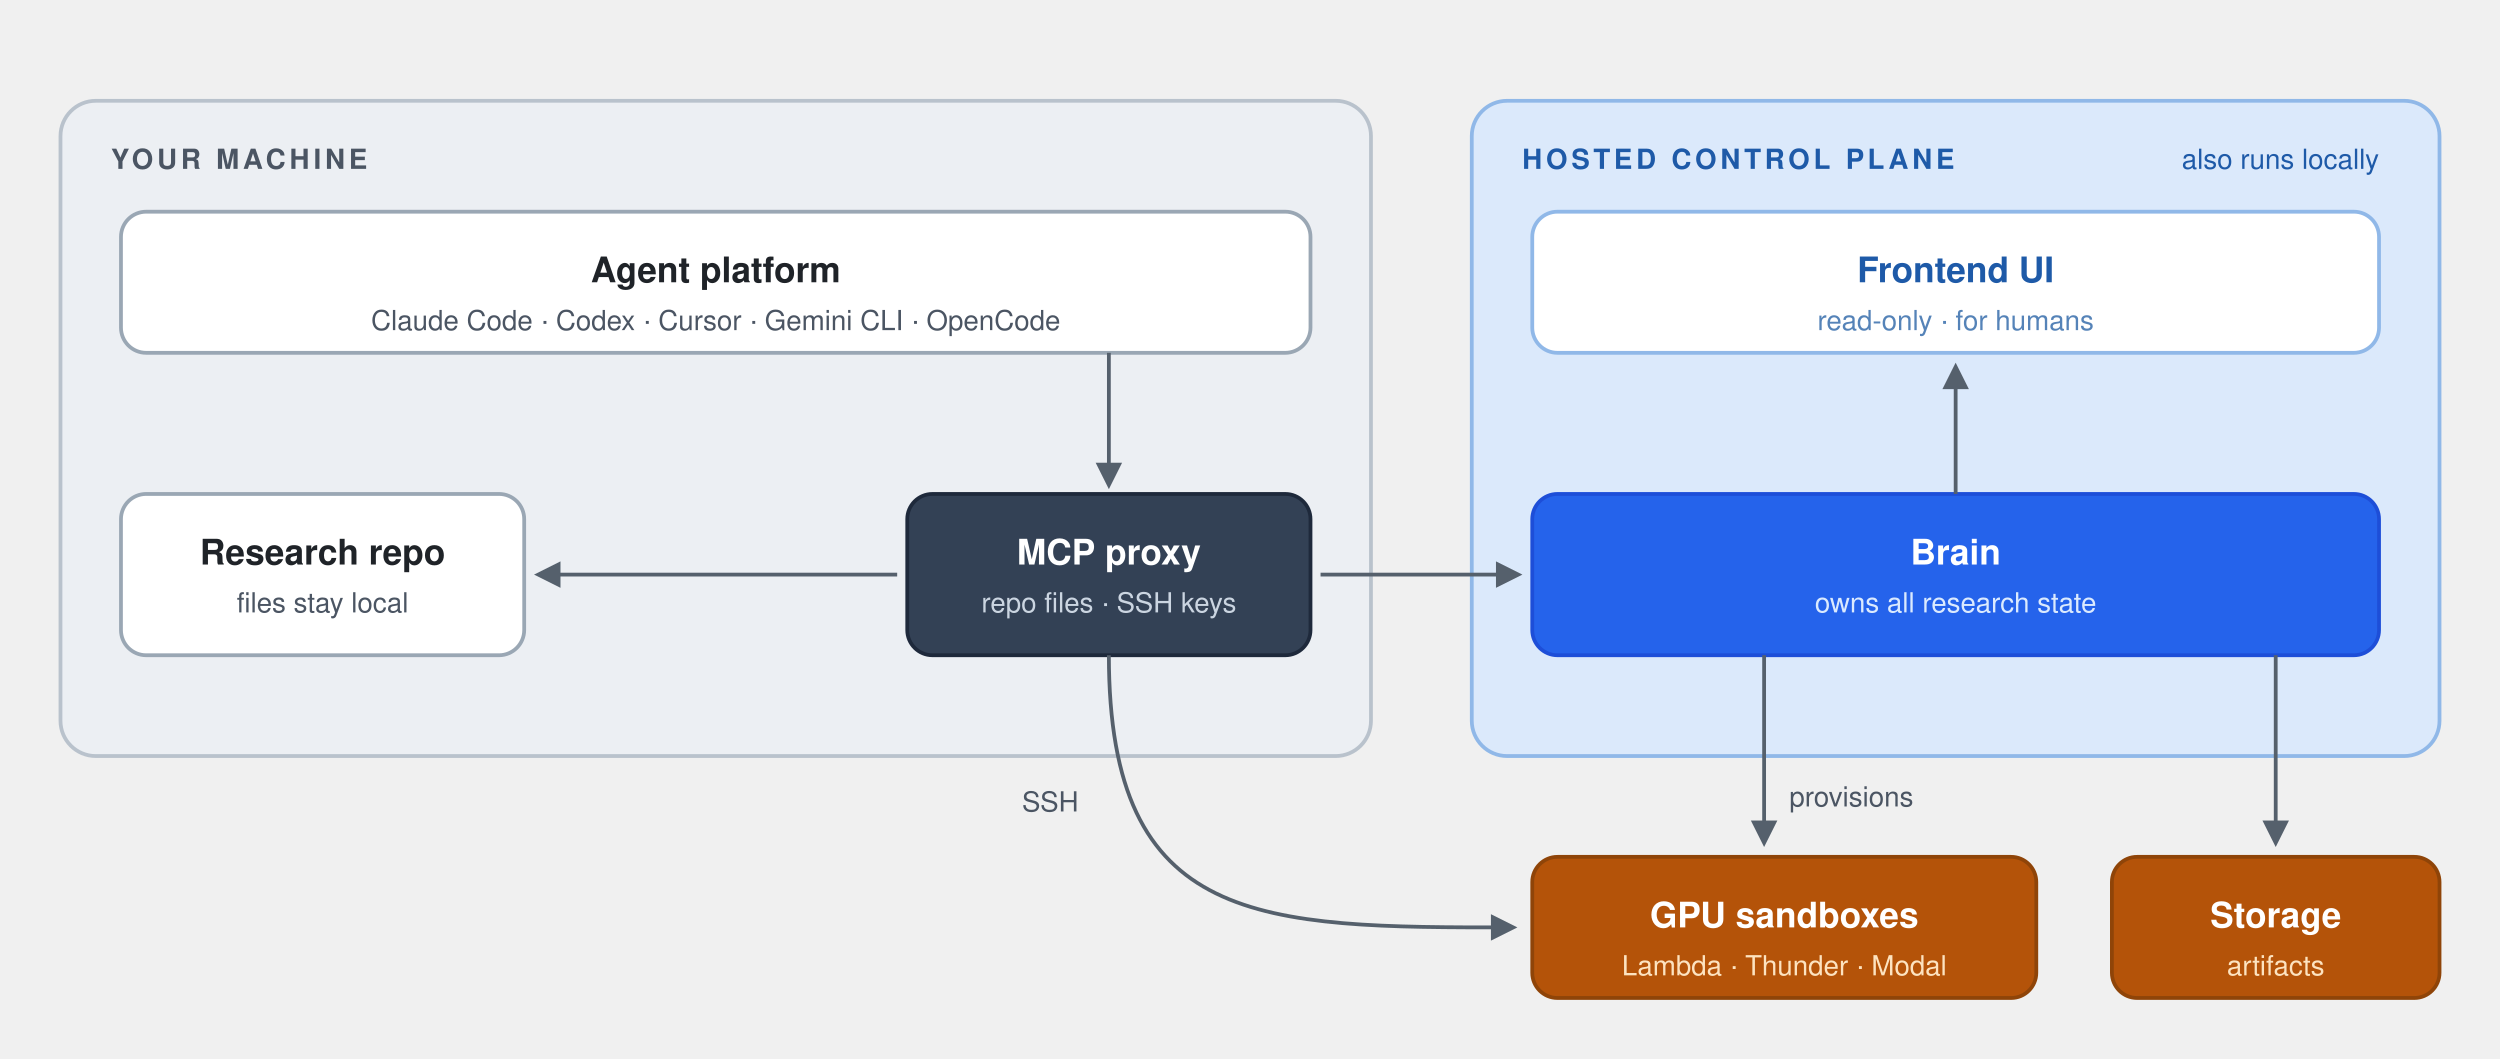
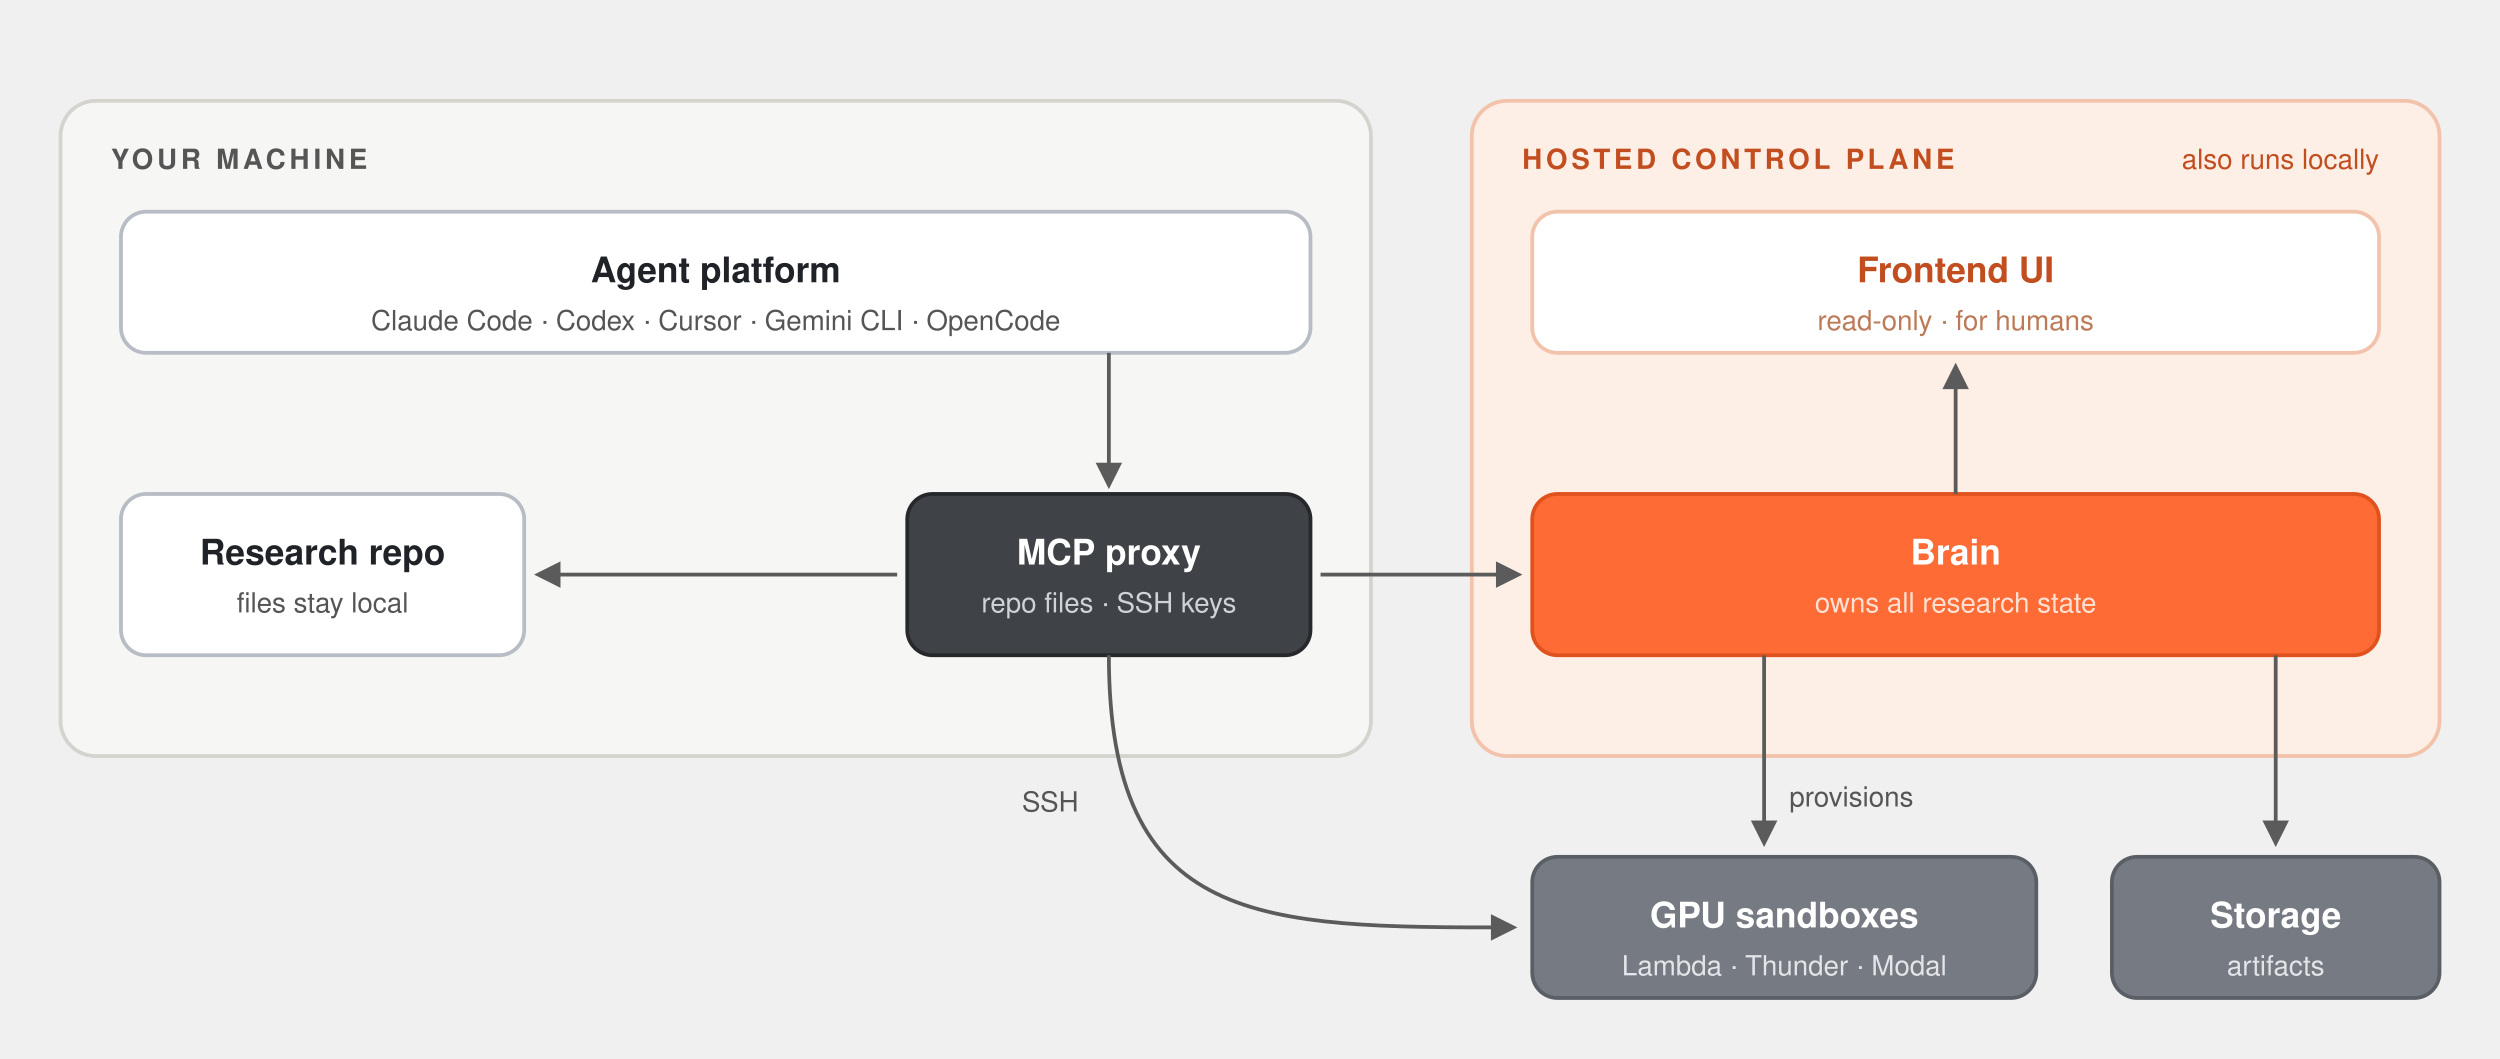
<svg xmlns="http://www.w3.org/2000/svg" viewBox="0 0 992 420" font-family="-apple-system,BlinkMacSystemFont,'Segoe UI',Helvetica,Arial,sans-serif" role="img" aria-label="System architecture: on your machine, agent platforms talk to the MCP proxy, which reads the research repo; the proxy talks to the hosted brain, which owns all research state. The frontend UI is read-only, for humans. The brain provisions GPU sandboxes and storage; the proxy reaches sandboxes over SSH">
  <defs>
    <marker id="fwd" viewBox="0 0 10 10" refX="8" refY="5" markerWidth="7" markerHeight="7" orient="auto-start-reverse">
-       <path d="M 0 0 L 10 5 L 0 10 z" fill="#55606c" />
+       <path d="M 0 0 L 10 5 L 0 10 z" fill="#5b5b5b" />
    </marker>
    <marker id="ret" viewBox="0 0 10 10" refX="8" refY="5" markerWidth="7" markerHeight="7" orient="auto-start-reverse">
-       <path d="M 0 0 L 10 5 L 0 10 z" fill="#55606c" />
+       <path d="M 0 0 L 10 5 L 0 10 z" fill="#5b5b5b" />
    </marker>
  </defs>
-   <rect x="24" y="40" width="520" height="260" rx="14" fill="#eceff3" stroke="#b9c2cc" stroke-width="1.5" />
-   <text x="44" y="67" font-size="11" font-weight="600" letter-spacing="1.5" fill="#4b5563">YOUR MACHINE</text>
-   <rect x="584" y="40" width="384" height="260" rx="14" fill="#dbe9fb" stroke="#90b8e8" stroke-width="1.5" />
-   <text x="604" y="67" font-size="11" font-weight="600" letter-spacing="1.5" fill="#1e5aa8">HOSTED CONTROL PLANE</text>
-   <text x="944" y="67" text-anchor="end" font-size="11" fill="#1e5aa8">also runs locally</text>
-   <rect x="48" y="84" width="472" height="56" rx="10" fill="#ffffff" stroke="#9aa7b4" stroke-width="1.5" />
+   <rect x="24" y="40" width="520" height="260" rx="14" fill="#f6f6f4" stroke="#d5d3cd" stroke-width="1.5" />
+   <text x="44" y="67" font-size="11" font-weight="600" letter-spacing="1.5" fill="#555555">YOUR MACHINE</text>
+   <rect x="584" y="40" width="384" height="260" rx="14" fill="#fdeee6" stroke="#f2c3aa" stroke-width="1.5" />
+   <text x="604" y="67" font-size="11" font-weight="600" letter-spacing="1.5" fill="#c24d1e">HOSTED CONTROL PLANE</text>
+   <text x="944" y="67" text-anchor="end" font-size="11" fill="#c24d1e">also runs locally</text>
+   <rect x="48" y="84" width="472" height="56" rx="10" fill="#ffffff" stroke="#b8bcc4" stroke-width="1.5" />
  <text x="284" y="112" text-anchor="middle" font-size="14" font-weight="600" fill="#1f2328">Agent platform</text>
-   <text x="284" y="131" text-anchor="middle" font-size="11" fill="#4b5563">Claude Code · Codex · Cursor · Gemini CLI · OpenCode</text>
-   <rect x="48" y="196" width="160" height="64" rx="10" fill="#ffffff" stroke="#9aa7b4" stroke-width="1.5" />
+   <text x="284" y="131" text-anchor="middle" font-size="11" fill="#555555">Claude Code · Codex · Cursor · Gemini CLI · OpenCode</text>
+   <rect x="48" y="196" width="160" height="64" rx="10" fill="#ffffff" stroke="#b8bcc4" stroke-width="1.5" />
  <text x="128" y="224" text-anchor="middle" font-size="14" font-weight="600" fill="#1f2328">Research repo</text>
-   <text x="128" y="243" text-anchor="middle" font-size="11" fill="#4b5563">files stay local</text>
-   <rect x="360" y="196" width="160" height="64" rx="10" fill="#334155" stroke="#1e293b" stroke-width="1.5" />
+   <text x="128" y="243" text-anchor="middle" font-size="11" fill="#555555">files stay local</text>
+   <rect x="360" y="196" width="160" height="64" rx="10" fill="#3f4348" stroke="#26282c" stroke-width="1.5" />
  <text x="440" y="224" text-anchor="middle" font-size="14" font-weight="600" fill="#ffffff">MCP proxy</text>
-   <text x="440" y="243" text-anchor="middle" font-size="11" fill="#cbd5e1">repo files · SSH keys</text>
-   <rect x="608" y="84" width="336" height="56" rx="10" fill="#ffffff" stroke="#90b8e8" stroke-width="1.5" />
-   <text x="776" y="112" text-anchor="middle" font-size="14" font-weight="600" fill="#1e5aa8">Frontend UI</text>
-   <text x="776" y="131" text-anchor="middle" font-size="11" fill="#5583b8">read-only · for humans</text>
-   <rect x="608" y="196" width="336" height="64" rx="10" fill="#2563eb" stroke="#1d4ed8" stroke-width="1.5" />
+   <text x="440" y="243" text-anchor="middle" font-size="11" fill="#cfd2d6">repo files · SSH keys</text>
+   <rect x="608" y="84" width="336" height="56" rx="10" fill="#ffffff" stroke="#f2c3aa" stroke-width="1.5" />
+   <text x="776" y="112" text-anchor="middle" font-size="14" font-weight="600" fill="#c24d1e">Frontend UI</text>
+   <text x="776" y="131" text-anchor="middle" font-size="11" fill="#bd7a58">read-only · for humans</text>
+   <rect x="608" y="196" width="336" height="64" rx="10" fill="#ff6b35" stroke="#e0521d" stroke-width="1.5" />
  <text x="776" y="224" text-anchor="middle" font-size="14" font-weight="600" fill="#ffffff">Brain</text>
-   <text x="776" y="243" text-anchor="middle" font-size="11" fill="#dbeafe">owns all research state</text>
-   <rect x="608" y="340" width="200" height="56" rx="10" fill="#b45309" stroke="#8f4408" stroke-width="1.5" />
+   <text x="776" y="243" text-anchor="middle" font-size="11" fill="#ffe1d4">owns all research state</text>
+   <rect x="608" y="340" width="200" height="56" rx="10" fill="#767b83" stroke="#5a5f66" stroke-width="1.5" />
  <text x="708" y="368" text-anchor="middle" font-size="14" font-weight="600" fill="#ffffff">GPU sandboxes</text>
-   <text x="708" y="387" text-anchor="middle" font-size="11" fill="#fde3c0">Lambda · Thunder · Modal</text>
-   <rect x="838" y="340" width="130" height="56" rx="10" fill="#b45309" stroke="#8f4408" stroke-width="1.5" />
+   <text x="708" y="387" text-anchor="middle" font-size="11" fill="#e3e5e8">Lambda · Thunder · Modal</text>
+   <rect x="838" y="340" width="130" height="56" rx="10" fill="#767b83" stroke="#5a5f66" stroke-width="1.5" />
  <text x="903" y="368" text-anchor="middle" font-size="14" font-weight="600" fill="#ffffff">Storage</text>
-   <text x="903" y="387" text-anchor="middle" font-size="11" fill="#fde3c0">artifacts</text>
-   <path d="M 440 140 L 440 192" fill="none" stroke="#55606c" stroke-width="1.5" marker-end="url(#fwd)" />
-   <text x="0" y="0" text-anchor="middle" font-size="11" fill="#4b5563" />
-   <path d="M 356 228 L 214 228" fill="none" stroke="#55606c" stroke-width="1.5" marker-end="url(#fwd)" />
-   <text x="0" y="0" text-anchor="middle" font-size="11" fill="#4b5563" />
-   <path d="M 524 228 L 602 228" fill="none" stroke="#55606c" stroke-width="1.5" marker-end="url(#fwd)" />
-   <text x="0" y="0" text-anchor="middle" font-size="11" fill="#4b5563" />
-   <path d="M 776 196 L 776 146" fill="none" stroke="#55606c" stroke-width="1.5" marker-end="url(#fwd)" />
-   <text x="0" y="0" text-anchor="middle" font-size="11" fill="#4b5563" />
-   <path d="M 440 260 C 440 368, 500 368, 600 368" fill="none" stroke="#55606c" stroke-width="1.5" marker-end="url(#fwd)" />
-   <text x="428" y="322" text-anchor="end" font-size="11" fill="#4b5563">SSH</text>
-   <path d="M 700 260 L 700 334" fill="none" stroke="#55606c" stroke-width="1.5" marker-end="url(#fwd)" />
-   <text x="710" y="320" text-anchor="start" font-size="11" fill="#4b5563">provisions</text>
-   <path d="M 903 260 L 903 334" fill="none" stroke="#55606c" stroke-width="1.5" marker-end="url(#fwd)" />
-   <text x="0" y="0" text-anchor="middle" font-size="11" fill="#4b5563" />
+   <text x="903" y="387" text-anchor="middle" font-size="11" fill="#e3e5e8">artifacts</text>
+   <path d="M 440 140 L 440 192" fill="none" stroke="#5b5b5b" stroke-width="1.5" marker-end="url(#fwd)" />
+   <text x="0" y="0" text-anchor="middle" font-size="11" fill="#555555" />
+   <path d="M 356 228 L 214 228" fill="none" stroke="#5b5b5b" stroke-width="1.5" marker-end="url(#fwd)" />
+   <text x="0" y="0" text-anchor="middle" font-size="11" fill="#555555" />
+   <path d="M 524 228 L 602 228" fill="none" stroke="#5b5b5b" stroke-width="1.5" marker-end="url(#fwd)" />
+   <text x="0" y="0" text-anchor="middle" font-size="11" fill="#555555" />
+   <path d="M 776 196 L 776 146" fill="none" stroke="#5b5b5b" stroke-width="1.5" marker-end="url(#fwd)" />
+   <text x="0" y="0" text-anchor="middle" font-size="11" fill="#555555" />
+   <path d="M 440 260 C 440 368, 500 368, 600 368" fill="none" stroke="#5b5b5b" stroke-width="1.5" marker-end="url(#fwd)" />
+   <text x="428" y="322" text-anchor="end" font-size="11" fill="#555555">SSH</text>
+   <path d="M 700 260 L 700 334" fill="none" stroke="#5b5b5b" stroke-width="1.5" marker-end="url(#fwd)" />
+   <text x="710" y="320" text-anchor="start" font-size="11" fill="#555555">provisions</text>
+   <path d="M 903 260 L 903 334" fill="none" stroke="#5b5b5b" stroke-width="1.5" marker-end="url(#fwd)" />
+   <text x="0" y="0" text-anchor="middle" font-size="11" fill="#555555" />
</svg>
